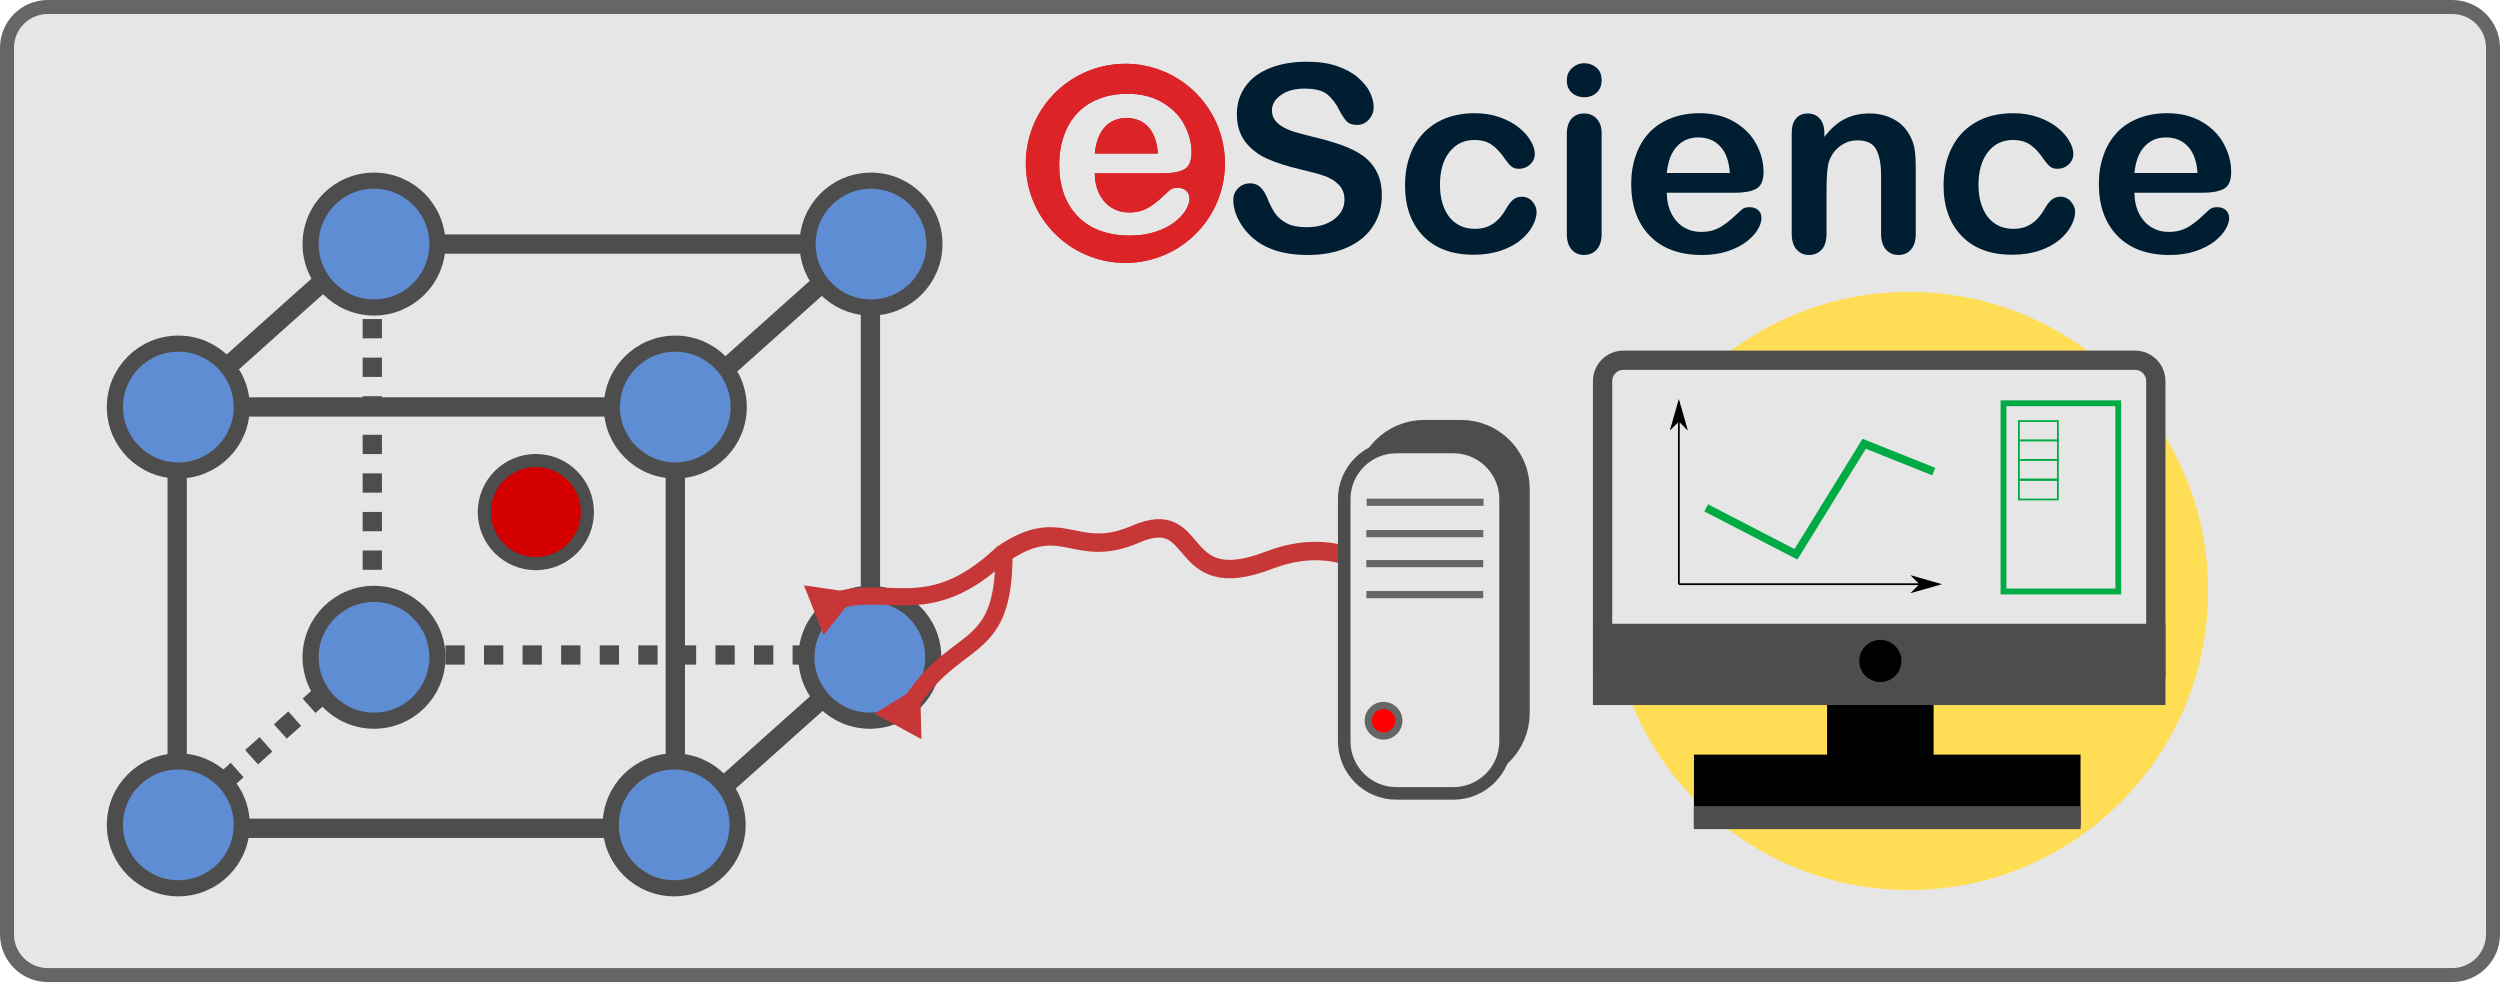
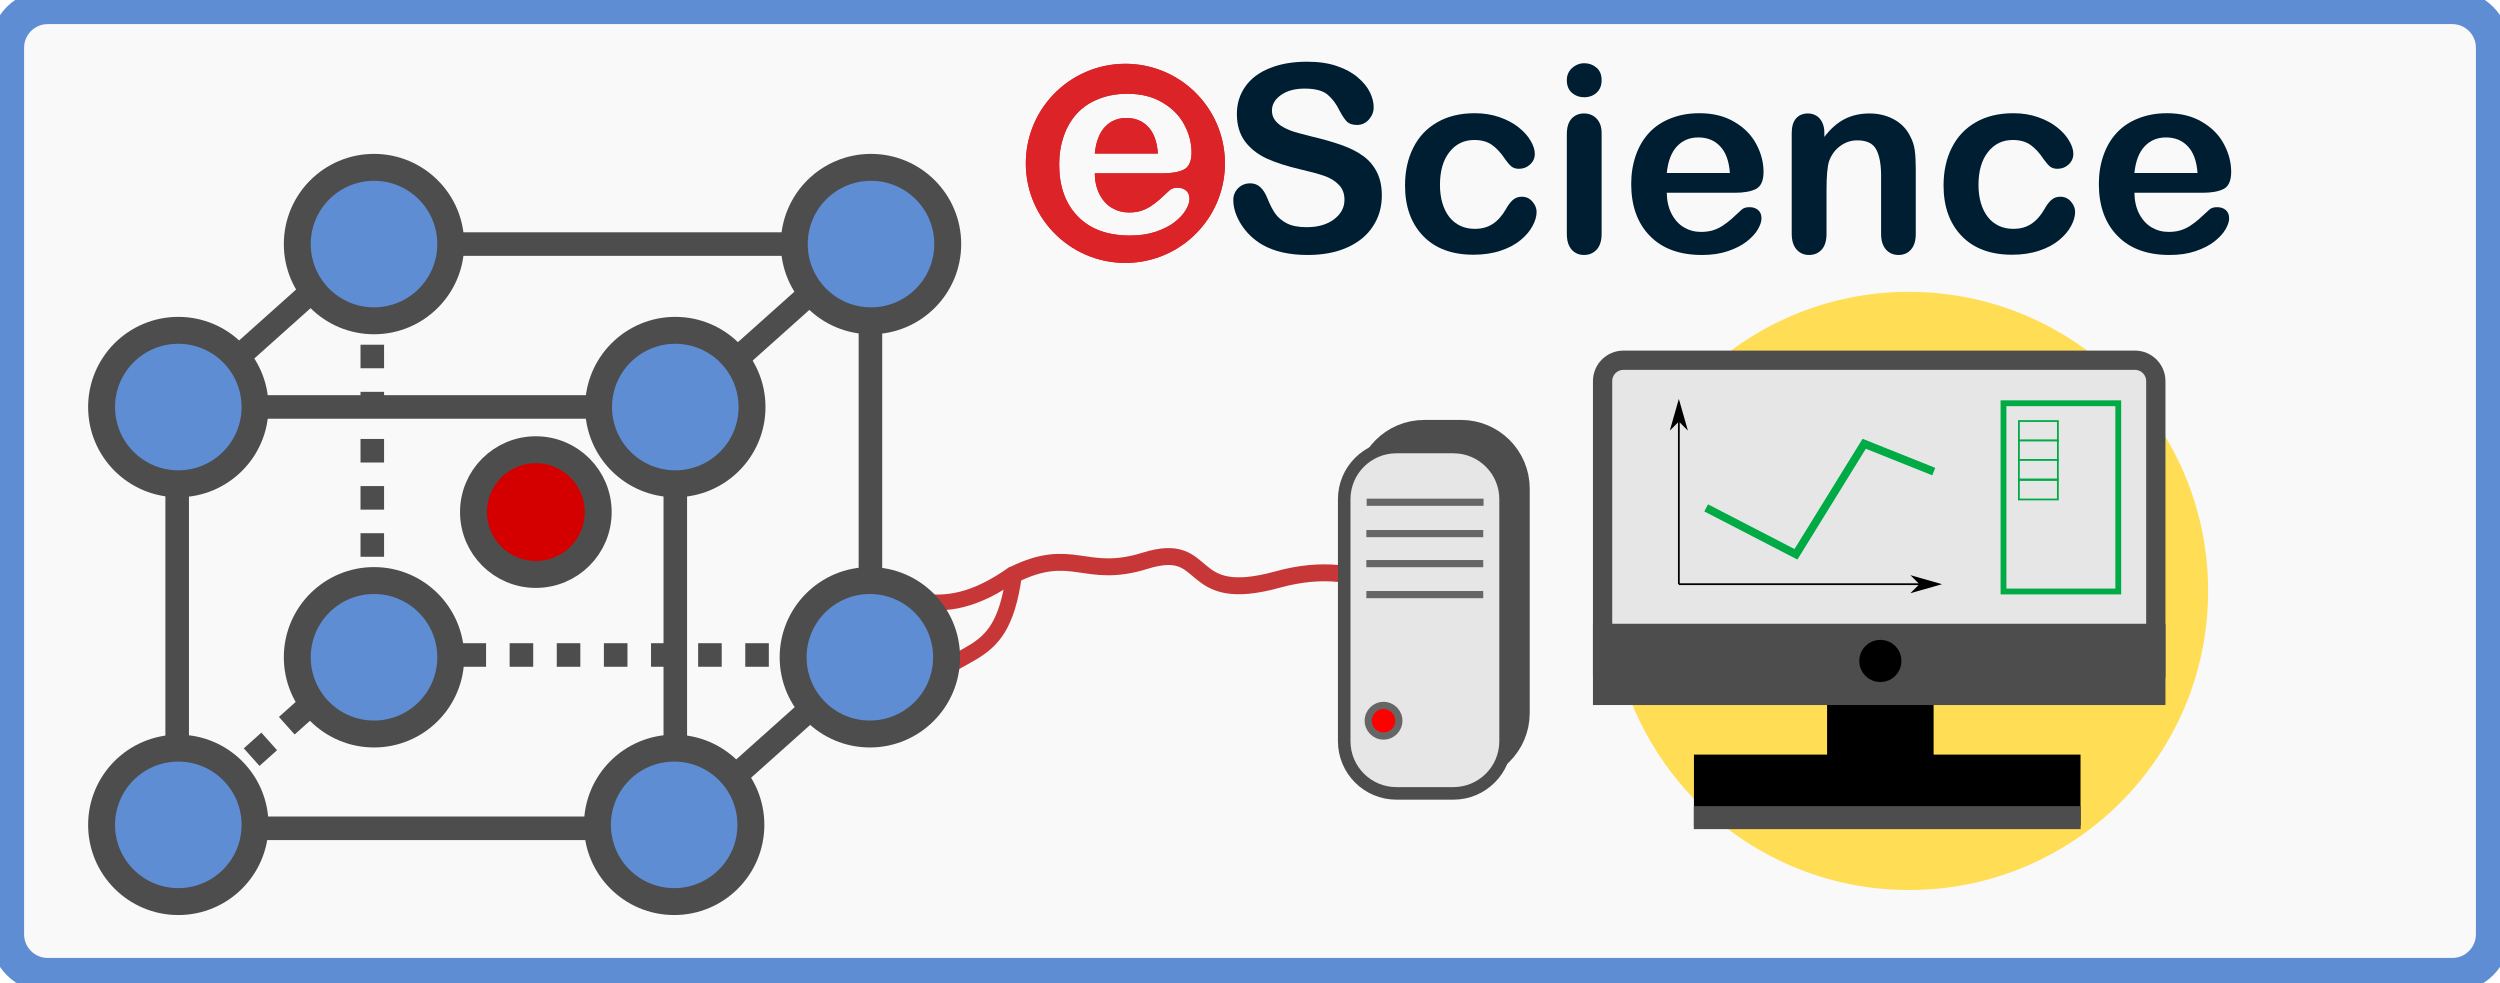
<svg xmlns="http://www.w3.org/2000/svg" width="371.353mm" height="145.876mm" viewBox="0 0 371.353 145.876" version="1.1" id="svg5">
  <defs id="defs2">
    <marker style="overflow:visible" id="CurveIn" refX="0" refY="0" orient="auto">
      <path transform="scale(0.6)" style="fill:none;fill-rule:evenodd;stroke:context-stroke;stroke-width:1pt" d="m 4.625,-5.046 c -2.76,0 -5,2.24 -5,5 0,2.76 2.24,5 5,5" id="path4023" />
    </marker>
    <marker style="overflow:visible" id="CurveOut" refX="0" refY="0" orient="auto">
      <path transform="scale(0.6)" style="fill:none;fill-rule:evenodd;stroke:context-stroke;stroke-width:1pt" d="m -5.413,-5.046 c 2.76,0 5,2.24 5,5 0,2.76 -2.24,5 -5,5" id="path4026" />
    </marker>
    <marker style="overflow:visible" id="Scissors" refX="0" refY="0" orient="auto">
      <path style="fill:context-stroke" d="M 9.09,-3.606 C 8.12,-4.777 6.37,-4.736 5.062,-4.233 l -8.212,3.078 c -2.388,-1.307 -4.748,-0.933 -4.748,-1.569 0,-0.497 0.457,-0.388 0.388,-1.683 -0.066,-1.243 -1.364,-2.163 -2.59,-2.082 -1.227,-0.007 -2.499,0.933 -2.51,2.23 -0.091,1.306 1.007,2.52 2.307,2.605 1.522,0.227 4.218,-0.696 5.483,1.571 -0.942,1.738 -2.614,1.743 -4.126,1.656 -1.255,-0.072 -2.762,0.287 -3.361,1.521 -0.578,1.182 -0.011,2.865 1.317,3.226 1.34,0.492 3.181,-0.13 3.499,-1.671 0.246,-1.188 -0.595,-1.746 -0.273,-2.177 0.244,-0.325 1.791,-0.137 4.547,-1.375 L 5.676,4.233 C 6.8,4.547 8.173,4.536 9.168,3.431 l -9.22,-3.485 z m -18.308,-1.901 c 1.295,0.723 1.189,2.684 -0.156,3.063 -1.217,0.424 -2.771,-0.759 -2.383,-2.077 0.227,-1.082 1.653,-1.481 2.54,-0.986 z m 0.056,8.017 c 1.351,0.499 1.121,2.784 -0.252,3.092 -0.911,0.316 -2.214,-0.139 -2.306,-1.212 -0.178,-1.305 1.356,-2.484 2.558,-1.879 z" id="schere" />
    </marker>
    <marker style="overflow:visible" id="Legs" refX="0" refY="0" orient="auto">
      <g transform="scale(-0.7)" id="g4048">
        <g transform="matrix(0,-1,-1,0,20.70862,21.31391)" id="g4042">
          <path style="fill:none;fill-opacity:0.75;fill-rule:evenodd;stroke:context-stroke;stroke-width:1pt" d="m 21.221,20.675 c -6.91,4.721 -2.455,6.607 -5.841,13.443" id="path4038" />
          <path style="fill:none;fill-opacity:0.75;fill-rule:evenodd;stroke:context-stroke;stroke-width:1pt" d="m 21.398,20.548 c -1.361,8.348 3.536,8.77 4.505,13.825" id="path4040" />
        </g>
        <path style="fill:context-stroke;fill-rule:evenodd;stroke-width:1pt" d="m -14.09,-6.732 -0.922,4.043 3.963,-1.223 z" id="path4044" />
        <path style="fill:context-stroke;fill-rule:evenodd;stroke-width:1pt" d="m -15.216,4.557 1.874,3.7 2.267,-3.473 z" id="path4046" />
      </g>
    </marker>
    <marker style="overflow:visible" id="Arrow1Lend" refX="0" refY="0" orient="auto">
      <path transform="matrix(-0.8,0,0,-0.8,-10,0)" style="fill:context-stroke;fill-rule:evenodd;stroke:context-stroke;stroke-width:1pt" d="M 0,0 5,-5 -12.5,0 5,5 Z" id="path3842" />
    </marker>
    <marker style="overflow:visible" id="Arrow1Mend" refX="0" refY="0" orient="auto">
      <path transform="matrix(-0.4,0,0,-0.4,-4,0)" style="fill:context-stroke;fill-rule:evenodd;stroke:context-stroke;stroke-width:1pt" d="M 0,0 5,-5 -12.5,0 5,5 Z" id="path3848" />
    </marker>
    <marker style="overflow:visible" id="Arrow1Mstart" refX="0" refY="0" orient="auto">
      <path transform="matrix(0.4,0,0,0.4,4,0)" style="fill:context-stroke;fill-rule:evenodd;stroke:context-stroke;stroke-width:1pt" d="M 0,0 5,-5 -12.5,0 5,5 Z" id="path3845" />
    </marker>
  </defs>
  <g id="layer1" transform="translate(1.501771,45.71593)">
-     <rect style="fill:#e6e6e6;fill-opacity:1;stroke:#666666;stroke-width:2.079;stroke-miterlimit:4;stroke-dasharray:none" id="rect8085" width="369.274" height="143.797" x="-0.462" y="-44.676" ry="6.055" />
-     <path style="fill:#999999;stroke:#4d4d4d;stroke-width:2.865;stroke-linecap:butt;stroke-linejoin:miter;stroke-miterlimit:4;stroke-dasharray:2.865, 2.865;stroke-dashoffset:0;stroke-opacity:1" d="M 53.799,-15.513 V 58.993" id="path1276-1-0-0" />
-     <path style="fill:#999999;stroke:#4d4d4d;stroke-width:2.865;stroke-linecap:butt;stroke-linejoin:miter;stroke-miterlimit:4;stroke-dasharray:none;stroke-opacity:1" d="M 24.985,14.732 H 99.491" id="path1276" />
-     <path style="fill:#999999;stroke:#4d4d4d;stroke-width:2.865;stroke-linecap:butt;stroke-linejoin:miter;stroke-miterlimit:4;stroke-dasharray:2.865, 2.865;stroke-dashoffset:0;stroke-opacity:1" d="M 53.202,51.576 H 127.708" id="path1276-2" />
-     <path style="fill:#999999;stroke:#4d4d4d;stroke-width:2.865;stroke-linecap:butt;stroke-linejoin:miter;stroke-miterlimit:4;stroke-dasharray:none;stroke-opacity:1" d="M 53.202,-9.461 H 127.708" id="path1276-5" />
-     <path style="fill:#999999;stroke:#4d4d4d;stroke-width:2.865;stroke-linecap:butt;stroke-linejoin:miter;stroke-miterlimit:4;stroke-dasharray:none;stroke-opacity:1" d="M 24.048,77.321 H 98.553" id="path1276-1" />
-     <path style="fill:#999999;stroke:#4d4d4d;stroke-width:2.865;stroke-linecap:butt;stroke-linejoin:miter;stroke-miterlimit:4;stroke-dasharray:none;stroke-opacity:1" d="M 98.809,8.903 V 83.409" id="path1276-1-0" />
-     <path style="fill:#999999;stroke:#4d4d4d;stroke-width:2.865;stroke-linecap:butt;stroke-linejoin:miter;stroke-miterlimit:4;stroke-dasharray:none;stroke-opacity:1" d="M 127.793,-16.025 V 58.481" id="path1276-1-0-4" />
-     <path style="fill:#999999;stroke:#4d4d4d;stroke-width:2.865;stroke-linecap:butt;stroke-linejoin:miter;stroke-miterlimit:4;stroke-dasharray:none;stroke-opacity:1" d="M 24.815,8.935 V 83.441" id="path1276-1-0-1" />
-     <path style="fill:#999999;stroke:#4d4d4d;stroke-width:2.865;stroke-linecap:butt;stroke-linejoin:miter;stroke-miterlimit:4;stroke-dasharray:2.865, 2.865;stroke-dashoffset:0;stroke-opacity:1" d="M 59.361,45.754 24.048,77.321" id="path1276-1-0-1-3" />
-     <path style="fill:#999999;stroke:#4d4d4d;stroke-width:2.865;stroke-linecap:butt;stroke-linejoin:miter;stroke-miterlimit:4;stroke-dasharray:none;stroke-dashoffset:0;stroke-opacity:1" d="M 56.659,-13.038 21.346,18.53" id="path1276-1-0-1-3-2" />
-     <path style="fill:#999999;stroke:#4d4d4d;stroke-width:2.865;stroke-linecap:butt;stroke-linejoin:miter;stroke-miterlimit:4;stroke-dasharray:none;stroke-dashoffset:0;stroke-opacity:1" d="M 130.313,49.363 94.999,80.93" id="path1276-1-0-1-3-7" />
-     <path style="fill:#999999;stroke:#4d4d4d;stroke-width:2.865;stroke-linecap:butt;stroke-linejoin:miter;stroke-miterlimit:4;stroke-dasharray:none;stroke-dashoffset:0;stroke-opacity:1" d="M 130.654,-12.697 95.34,18.871" id="path1276-1-0-1-3-7-6" />
-     <circle style="fill:#5f8dd3;stroke:#4d4d4d;stroke-width:2.396" id="path846" cx="24.985" cy="14.749" r="9.419" />
-     <circle style="fill:#5f8dd3;stroke:#4d4d4d;stroke-width:2.396" id="path846-6" cx="98.809" cy="14.749" r="9.419" />
-     <circle style="fill:#d40000;stroke:#4d4d4d;stroke-width:1.948" id="path846-6-2" cx="78.094" cy="30.35" r="7.655" />
-     <circle style="fill:#5f8dd3;stroke:#4d4d4d;stroke-width:2.396" id="path846-64" cx="24.985" cy="76.809" r="9.419" />
-     <circle style="fill:#5f8dd3;stroke:#4d4d4d;stroke-width:2.396" id="path846-62" cx="98.639" cy="76.809" r="9.419" />
-     <circle style="fill:#5f8dd3;stroke:#4d4d4d;stroke-width:2.396" id="path846-8" cx="54.055" cy="-9.461" r="9.419" />
-     <circle style="fill:#5f8dd3;stroke:#4d4d4d;stroke-width:2.396" id="path846-6-9" cx="127.879" cy="-9.461" r="9.419" />
-     <circle style="fill:#5f8dd3;stroke:#4d4d4d;stroke-width:2.396" id="path846-64-6" cx="54.055" cy="51.917" r="9.419" />
-     <circle style="fill:#5f8dd3;stroke:#4d4d4d;stroke-width:2.396" id="path846-62-0" cx="127.708" cy="51.917" r="9.419" />
+     <rect style="fill:#f9f9f9;fill-opacity:1;stroke:#5f8dd3;stroke-width:5.079;stroke-miterlimit:4;stroke-dasharray:none" id="rect8085" width="369.274" height="143.797" x="-0.462" y="-44.676" ry="6.055" />
+     <path style="fill:#999999;stroke:#4d4d4d;stroke-width:3.5;stroke-linecap:butt;stroke-linejoin:miter;stroke-miterlimit:4;stroke-dasharray:3.5,3.5;stroke-dashoffset:0;stroke-opacity:1" d="M 53.799,-15.513 V 58.993" id="path1276-1-0-0" />
+     <path style="fill:#999999;stroke:#4d4d4d;stroke-width:3.5;stroke-linecap:butt;stroke-linejoin:miter;stroke-miterlimit:4;stroke-dasharray:none;stroke-opacity:1" d="M 24.985,14.732 H 99.491" id="path1276" />
+     <path style="fill:#999999;stroke:#4d4d4d;stroke-width:3.5;stroke-linecap:butt;stroke-linejoin:miter;stroke-miterlimit:4;stroke-dasharray:3.5,3.5;stroke-dashoffset:0;stroke-opacity:1" d="M 53.202,51.576 H 127.708" id="path1276-2" />
+     <path style="fill:#999999;stroke:#4d4d4d;stroke-width:3.5;stroke-linecap:butt;stroke-linejoin:miter;stroke-miterlimit:4;stroke-dasharray:none;stroke-opacity:1" d="M 53.202,-9.461 H 127.708" id="path1276-5" />
+     <path style="fill:#999999;stroke:#4d4d4d;stroke-width:3.5;stroke-linecap:butt;stroke-linejoin:miter;stroke-miterlimit:4;stroke-dasharray:none;stroke-opacity:1" d="M 24.048,77.321 H 98.553" id="path1276-1" />
+     <path style="fill:#999999;stroke:#4d4d4d;stroke-width:3.5;stroke-linecap:butt;stroke-linejoin:miter;stroke-miterlimit:4;stroke-dasharray:none;stroke-opacity:1" d="M 98.809,8.903 V 83.409" id="path1276-1-0" />
+     <path style="fill:#999999;stroke:#4d4d4d;stroke-width:3.5;stroke-linecap:butt;stroke-linejoin:miter;stroke-miterlimit:4;stroke-dasharray:none;stroke-opacity:1" d="M 127.793,-16.025 V 58.481" id="path1276-1-0-4" />
+     <path style="fill:#999999;stroke:#4d4d4d;stroke-width:3.5;stroke-linecap:butt;stroke-linejoin:miter;stroke-miterlimit:4;stroke-dasharray:none;stroke-opacity:1" d="M 24.815,8.935 V 83.441" id="path1276-1-0-1" />
+     <path style="fill:#999999;stroke:#4d4d4d;stroke-width:3.5;stroke-linecap:butt;stroke-linejoin:miter;stroke-miterlimit:4;stroke-dasharray:3.5,3.5;stroke-dashoffset:0;stroke-opacity:1" d="M 59.361,45.754 24.048,77.321" id="path1276-1-0-1-3" />
+     <path style="fill:#999999;stroke:#4d4d4d;stroke-width:3.5;stroke-linecap:butt;stroke-linejoin:miter;stroke-miterlimit:4;stroke-dasharray:none;stroke-dashoffset:0;stroke-opacity:1" d="M 56.659,-13.038 21.346,18.53" id="path1276-1-0-1-3-2" />
+     <path style="fill:none;fill-opacity:1;stroke:#c83737;stroke-width:2.515;stroke-linecap:butt;stroke-linejoin:miter;stroke-miterlimit:4;stroke-dasharray:none;stroke-opacity:1;marker-end:url(#Legs)" d="m 209.074,44.816 c 0,0 -7.198,-8.216 -20.732,-4.462 -14.206,3.941 -9.723,-5.905 -19.746,-2.776 -9.04,2.822 -10.748,-2.287 -19.614,2.107" id="path7089" />
+     <path style="fill:#999999;stroke:#4d4d4d;stroke-width:3.5;stroke-linecap:butt;stroke-linejoin:miter;stroke-miterlimit:4;stroke-dasharray:none;stroke-dashoffset:0;stroke-opacity:1" d="M 130.313,49.363 94.999,80.93" id="path1276-1-0-1-3-7" />
+     <path style="fill:#999999;stroke:#4d4d4d;stroke-width:3.5;stroke-linecap:butt;stroke-linejoin:miter;stroke-miterlimit:4;stroke-dasharray:none;stroke-dashoffset:0;stroke-opacity:1" d="M 130.654,-12.697 95.34,18.871" id="path1276-1-0-1-3-7-6" />
+     <circle style="fill:#5f8dd3;stroke:#4d4d4d;stroke-width:4;stroke-miterlimit:4;stroke-dasharray:none" id="path846" cx="24.985" cy="14.749" r="11.397" />
+     <ellipse style="fill:#5f8dd3;stroke:#4d4d4d;stroke-width:4;stroke-miterlimit:4;stroke-dasharray:none" id="path846-6" cx="98.809" cy="14.749" rx="11.397" ry="11.397" />
+     <circle style="fill:#d40000;stroke:#4d4d4d;stroke-width:4;stroke-miterlimit:4;stroke-dasharray:none" id="path846-6-2" cx="78.094" cy="30.35" r="9.262" />
+     <circle style="fill:#5f8dd3;stroke:#4d4d4d;stroke-width:4;stroke-miterlimit:4;stroke-dasharray:none" id="path846-64" cx="24.985" cy="76.809" r="11.397" />
+     <circle style="fill:#5f8dd3;stroke:#4d4d4d;stroke-width:4;stroke-miterlimit:4;stroke-dasharray:none" id="path846-62" cx="98.639" cy="76.809" r="11.397" />
+     <ellipse style="fill:#5f8dd3;stroke:#4d4d4d;stroke-width:4;stroke-miterlimit:4;stroke-dasharray:none" id="path846-8" cx="54.055" cy="-9.461" rx="11.397" ry="11.397" />
+     <ellipse style="fill:#5f8dd3;stroke:#4d4d4d;stroke-width:4;stroke-miterlimit:4;stroke-dasharray:none" id="path846-6-9" cx="127.879" cy="-9.461" rx="11.397" ry="11.397" />
+     <ellipse style="fill:#5f8dd3;stroke:#4d4d4d;stroke-width:4;stroke-miterlimit:4;stroke-dasharray:none" id="path846-64-6" cx="54.055" cy="51.917" rx="11.397" ry="11.397" />
+     <ellipse style="fill:#5f8dd3;stroke:#4d4d4d;stroke-width:4;stroke-miterlimit:4;stroke-dasharray:none" id="path846-62-0" cx="127.708" cy="51.917" rx="11.397" ry="11.397" />
    <ellipse style="fill:#ffdd55;stroke-width:0.694" id="path2974" cx="282.07" cy="42.062" rx="44.426" ry="44.426" />
    <rect style="fill:#000000;stroke:#000000;stroke-width:2.865;stroke-miterlimit:4;stroke-dasharray:none;stroke-dashoffset:0" id="rect2446" width="12.958" height="10.23" x="271.328" y="59.282" />
    <rect style="fill:#e6e6e6;stroke:#4d4d4d;stroke-width:2.865;stroke-miterlimit:4;stroke-dasharray:none;stroke-dashoffset:0" id="rect2274" width="82.178" height="49.784" x="236.548" y="7.793" ry="3.101" />
    <rect style="fill:#4d4d4d;stroke:#4d4d4d;stroke-width:2.865;stroke-miterlimit:4;stroke-dasharray:none;stroke-dashoffset:0" id="rect2400" width="82.178" height="9.207" x="236.548" y="48.371" ry="0" />
    <rect style="fill:#000000;stroke:#000000;stroke-width:2.865;stroke-miterlimit:4;stroke-dasharray:none;stroke-dashoffset:0" id="rect2594" width="54.558" height="7.672" x="251.551" y="67.807" />
    <circle style="fill:#000000;stroke:#000000;stroke-width:2.865;stroke-miterlimit:4;stroke-dasharray:none;stroke-dashoffset:0" id="path2730" cx="277.807" cy="52.462" r="1.705" />
    <rect style="fill:#666666;stroke:#4d4d4d;stroke-width:2.906;stroke-miterlimit:4;stroke-dasharray:none;stroke-dashoffset:0" id="rect2834" width="54.558" height="0.511" x="251.551" y="75.479" />
    <path style="fill:none;stroke:#00aa44;stroke-width:1.19;stroke-linecap:butt;stroke-linejoin:miter;stroke-miterlimit:4;stroke-dasharray:none;stroke-opacity:1" d="m 251.933,29.726 13.339,6.893 10.137,-16.417 10.33,4.136" id="path3175" />
    <g id="g4125" transform="translate(70.41755,82.29098)">
      <path style="fill:none;stroke:#000000;stroke-width:0.265;stroke-linecap:butt;stroke-linejoin:miter;stroke-miterlimit:4;stroke-dasharray:none;stroke-opacity:1;marker-end:url(#Arrow1Lend)" d="M 177.46,-41.231 V -68.235" id="path3755" />
      <path style="fill:none;stroke:#000000;stroke-width:0.265;stroke-linecap:butt;stroke-linejoin:miter;stroke-miterlimit:4;stroke-dasharray:none;stroke-opacity:1;marker-end:url(#Arrow1Lend)" d="m 177.46,-41.231 h 38.578" id="path3757" />
    </g>
    <rect style="fill:#e6e6e6;stroke:#00aa44;stroke-width:0.865;stroke-miterlimit:4;stroke-dasharray:none" id="rect4149" width="17.049" height="27.961" x="296.1" y="14.184" />
    <rect style="fill:#e6e6e6;stroke:#00aa44;stroke-width:0.265;stroke-miterlimit:4;stroke-dasharray:none" id="rect4253" width="5.787" height="2.893" x="298.391" y="16.828" />
    <rect style="fill:#e6e6e6;stroke:#00aa44;stroke-width:0.265;stroke-miterlimit:4;stroke-dasharray:none" id="rect4253-9" width="5.787" height="2.893" x="298.391" y="19.722" />
    <rect style="fill:#e6e6e6;stroke:#00aa44;stroke-width:0.265;stroke-miterlimit:4;stroke-dasharray:none" id="rect4253-9-4" width="5.787" height="2.893" x="298.387" y="22.609" />
    <rect style="fill:#e6e6e6;stroke:#00aa44;stroke-width:0.265;stroke-miterlimit:4;stroke-dasharray:none" id="rect4253-9-5" width="5.787" height="2.893" x="298.387" y="25.583" />
    <rect style="fill:#e6e6e6;stroke:#4d4d4d;stroke-width:6.017;stroke-miterlimit:4;stroke-dasharray:none" id="rect5783-7" width="19.856" height="47.72" x="202.86" y="19.67" ry="7.19" />
-     <path style="fill:none;fill-opacity:1;stroke:#c83737;stroke-width:2.737;stroke-linecap:butt;stroke-linejoin:miter;stroke-miterlimit:4;stroke-dasharray:none;stroke-opacity:1;marker-end:url(#Legs)" d="m 207.807,43.713 c 0,0 -7.228,-11.441 -20.817,-6.213 -14.264,5.488 -9.762,-8.223 -19.827,-3.866 -9.077,3.93 -10.792,-3.185 -19.694,2.934" id="path7089" />
    <rect style="fill:#e6e6e6;stroke:#4d4d4d;stroke-width:1.865;stroke-miterlimit:4;stroke-dasharray:none" id="rect5783" width="23.971" height="51.449" x="198.169" y="20.685" ry="7.751" />
    <path style="fill:none;stroke:#666666;stroke-width:1.065;stroke-linecap:butt;stroke-linejoin:miter;stroke-miterlimit:4;stroke-dasharray:none;stroke-opacity:1" d="m 201.505,28.889 h 17.363" id="path6191" />
    <path style="fill:none;stroke:#666666;stroke-width:1.065;stroke-linecap:butt;stroke-linejoin:miter;stroke-miterlimit:4;stroke-dasharray:none;stroke-opacity:1" d="m 201.458,33.547 h 17.363" id="path6191-1" />
    <path style="fill:none;stroke:#666666;stroke-width:1.065;stroke-linecap:butt;stroke-linejoin:miter;stroke-miterlimit:4;stroke-dasharray:none;stroke-opacity:1" d="m 201.458,38.005 h 17.363" id="path6191-0" />
    <path style="fill:none;stroke:#666666;stroke-width:1.065;stroke-linecap:butt;stroke-linejoin:miter;stroke-miterlimit:4;stroke-dasharray:none;stroke-opacity:1" d="m 201.458,42.609 h 17.363" id="path6191-3" />
    <circle style="fill:#ff0000;stroke:#666666;stroke-width:1.065;stroke-miterlimit:4;stroke-dasharray:none" id="path6433" cx="204.01" cy="61.342" r="2.274" />
    <path d="m 165.796,-28.19 c -1.288,0 -2.348,0.448 -3.182,1.345 -0.821,0.884 -1.319,2.197 -1.496,3.939 h 9.374 c -0.126,-1.768 -0.606,-3.087 -1.439,-3.958 -0.821,-0.884 -1.906,-1.326 -3.257,-1.326 z m 0.17,-3.598 c 2.02,0 3.75,0.429 5.189,1.288 1.452,0.846 2.538,1.944 3.257,3.295 0.72,1.351 1.079,2.727 1.079,4.128 0,1.3 -0.372,2.146 -1.117,2.538 -0.745,0.379 -1.793,0.568 -3.144,0.568 h -10.113 c 0.013,1.174 0.246,2.21 0.701,3.106 0.467,0.896 1.079,1.572 1.837,2.026 0.77,0.454 1.616,0.682 2.538,0.682 0.619,0 1.18,-0.07 1.685,-0.208 0.518,-0.151 1.016,-0.378 1.496,-0.682 0.48,-0.316 0.922,-0.65 1.326,-1.004 0.404,-0.353 0.928,-0.833 1.572,-1.439 0.265,-0.227 0.644,-0.341 1.136,-0.341 0.53,0 0.959,0.145 1.288,0.436 0.328,0.29 0.492,0.701 0.492,1.231 0,0.467 -0.183,1.016 -0.549,1.648 -0.366,0.619 -0.922,1.219 -1.667,1.799 -0.732,0.568 -1.66,1.041 -2.784,1.42 -1.111,0.379 -2.393,0.568 -3.845,0.568 -3.32,0 -5.902,-0.947 -7.745,-2.841 -1.843,-1.894 -2.765,-4.463 -2.765,-7.708 0,-1.528 0.227,-2.942 0.682,-4.242 0.455,-1.313 1.117,-2.437 1.988,-3.371 0.871,-0.934 1.944,-1.648 3.219,-2.14 1.275,-0.505 2.689,-0.758 4.242,-0.758 z m -0.451,-4.453 a 14.791,14.791 0 0 0 -10.565,4.592 14.791,14.791 0 0 0 0.515,20.911 14.791,14.791 0 0 0 20.911,-0.515 14.791,14.791 0 0 0 -0.515,-20.911 14.791,14.791 0 0 0 -10.346,-4.077 z" style="fill:#dc2328;fill-opacity:1;stroke:none;stroke-width:15.635;stroke-miterlimit:4;stroke-dasharray:none;stroke-opacity:1" id="path10541" />
    <path id="path4514" style="fill:#dc2328;fill-opacity:1;stroke:none;stroke-width:15.635;stroke-miterlimit:4;stroke-dasharray:none;stroke-opacity:1" d="m 165.796,-28.19 c -1.288,0 -2.348,0.448 -3.182,1.345 -0.821,0.884 -1.319,2.197 -1.496,3.939 h 9.374 c -0.126,-1.768 -0.606,-3.087 -1.439,-3.958 -0.821,-0.884 -1.906,-1.326 -3.257,-1.326 z m 0.17,-3.598 c 2.02,0 3.75,0.429 5.189,1.288 1.452,0.846 2.538,1.944 3.257,3.295 0.72,1.351 1.079,2.727 1.079,4.128 0,1.3 -0.372,2.146 -1.117,2.538 -0.745,0.379 -1.793,0.568 -3.144,0.568 h -10.113 c 0.013,1.174 0.246,2.21 0.701,3.106 0.467,0.896 1.079,1.572 1.837,2.026 0.77,0.454 1.616,0.682 2.538,0.682 0.619,0 1.18,-0.07 1.685,-0.208 0.518,-0.151 1.016,-0.378 1.496,-0.682 0.48,-0.316 0.922,-0.65 1.326,-1.004 0.404,-0.353 0.928,-0.833 1.572,-1.439 0.265,-0.227 0.644,-0.341 1.136,-0.341 0.53,0 0.959,0.145 1.288,0.436 0.328,0.29 0.492,0.701 0.492,1.231 0,0.467 -0.183,1.016 -0.549,1.648 -0.366,0.619 -0.922,1.219 -1.667,1.799 -0.732,0.568 -1.66,1.041 -2.784,1.42 -1.111,0.379 -2.393,0.568 -3.845,0.568 -3.32,0 -5.902,-0.947 -7.745,-2.841 -1.843,-1.894 -2.765,-4.463 -2.765,-7.708 0,-1.528 0.227,-2.942 0.682,-4.242 0.455,-1.313 1.117,-2.437 1.988,-3.371 0.871,-0.934 1.944,-1.648 3.219,-2.14 1.275,-0.505 2.689,-0.758 4.242,-0.758 z m -0.451,-4.453 a 14.791,14.791 0 0 0 -10.565,4.592 14.791,14.791 0 0 0 0.515,20.911 14.791,14.791 0 0 0 20.911,-0.515 14.791,14.791 0 0 0 -0.515,-20.911 14.791,14.791 0 0 0 -10.346,-4.077 z" />
    <g aria-label="Science " style="font-style:normal;font-weight:normal;font-size:66.433px;line-height:1.25;font-family:sans-serif;letter-spacing:0px;word-spacing:0px;fill:#001e32;fill-opacity:1;stroke:none;stroke-width:0;stroke-miterlimit:4;stroke-dasharray:none;stroke-opacity:1" id="text10563" transform="matrix(0.5838149,0,0,0.5838149,-331.0596,1338.973)">
      <path d="m 916.072,-2322.003 q 0,4.314 -2.238,7.753 -2.206,3.438 -6.488,5.385 -4.282,1.946 -10.153,1.946 -7.039,0 -11.613,-2.66 -3.244,-1.914 -5.287,-5.093 -2.011,-3.211 -2.011,-6.228 0,-1.752 1.2,-2.984 1.233,-1.265 3.114,-1.265 1.525,0 2.563,0.973 1.07,0.973 1.817,2.887 0.908,2.271 1.946,3.795 1.07,1.524 2.984,2.53 1.914,0.973 5.028,0.973 4.282,0 6.942,-1.979 2.692,-2.011 2.692,-4.995 0,-2.368 -1.46,-3.828 -1.427,-1.492 -3.73,-2.271 -2.271,-0.778 -6.098,-1.654 -5.125,-1.2 -8.596,-2.79 -3.438,-1.622 -5.482,-4.379 -2.011,-2.79 -2.011,-6.909 0,-3.925 2.141,-6.974 2.141,-3.049 6.196,-4.671 4.055,-1.654 9.537,-1.654 4.379,0 7.558,1.103 3.211,1.071 5.32,2.887 2.108,1.784 3.082,3.763 0.973,1.979 0.973,3.86 0,1.719 -1.233,3.114 -1.2,1.362 -3.017,1.362 -1.654,0 -2.53,-0.811 -0.843,-0.843 -1.849,-2.725 -1.298,-2.692 -3.114,-4.184 -1.817,-1.525 -5.839,-1.525 -3.73,0 -6.033,1.654 -2.271,1.622 -2.271,3.925 0,1.427 0.779,2.465 0.779,1.038 2.141,1.784 1.362,0.746 2.757,1.168 1.395,0.422 4.606,1.233 4.022,0.941 7.266,2.076 3.276,1.135 5.547,2.757 2.303,1.622 3.568,4.12 1.298,2.465 1.298,6.066 z" style="font-style:normal;font-variant:normal;font-weight:normal;font-stretch:normal;font-family:'Arial Rounded MT Bold';-inkscape-font-specification:'Arial Rounded MT Bold, ';fill:#001e32;fill-opacity:1;stroke:none;stroke-width:0;stroke-miterlimit:4;stroke-dasharray:none;stroke-opacity:1" id="path833" />
      <path d="m 955.452,-2317.884 q 0,1.654 -1.006,3.536 -0.973,1.881 -3.017,3.601 -2.011,1.687 -5.093,2.725 -3.082,1.038 -6.942,1.038 -8.207,0 -12.813,-4.768 -4.606,-4.801 -4.606,-12.845 0,-5.45 2.108,-9.634 2.108,-4.184 6.098,-6.455 3.99,-2.303 9.537,-2.303 3.438,0 6.293,1.006 2.887,1.006 4.866,2.595 2.011,1.589 3.049,3.406 1.07,1.784 1.07,3.341 0,1.589 -1.2,2.692 -1.168,1.103 -2.855,1.103 -1.103,0 -1.849,-0.551 -0.714,-0.584 -1.622,-1.849 -1.622,-2.465 -3.406,-3.698 -1.752,-1.233 -4.476,-1.233 -3.925,0 -6.325,3.082 -2.4,3.049 -2.4,8.369 0,2.498 0.616,4.606 0.616,2.076 1.784,3.568 1.168,1.46 2.822,2.238 1.654,0.746 3.633,0.746 2.66,0 4.541,-1.233 1.914,-1.233 3.374,-3.763 0.811,-1.492 1.752,-2.336 0.941,-0.843 2.303,-0.843 1.622,0 2.692,1.233 1.07,1.233 1.07,2.627 z" style="font-style:normal;font-variant:normal;font-weight:normal;font-stretch:normal;font-family:'Arial Rounded MT Bold';-inkscape-font-specification:'Arial Rounded MT Bold, ';fill:#001e32;fill-opacity:1;stroke:none;stroke-width:0;stroke-miterlimit:4;stroke-dasharray:none;stroke-opacity:1" id="path835" />
      <path d="m 971.995,-2337.898 v 25.593 q 0,2.66 -1.265,4.022 -1.265,1.362 -3.211,1.362 -1.946,0 -3.179,-1.395 -1.2,-1.395 -1.2,-3.99 v -25.334 q 0,-2.627 1.2,-3.957 1.233,-1.33 3.179,-1.33 1.946,0 3.211,1.33 1.265,1.33 1.265,3.698 z m -4.379,-9.148 q -1.849,0 -3.179,-1.135 -1.298,-1.135 -1.298,-3.211 0,-1.881 1.33,-3.082 1.362,-1.233 3.146,-1.233 1.719,0 3.049,1.103 1.33,1.103 1.33,3.211 0,2.044 -1.298,3.211 -1.298,1.135 -3.082,1.135 z" style="font-style:normal;font-variant:normal;font-weight:normal;font-stretch:normal;font-family:'Arial Rounded MT Bold';-inkscape-font-specification:'Arial Rounded MT Bold, ';fill:#001e32;fill-opacity:1;stroke:none;stroke-width:0;stroke-miterlimit:4;stroke-dasharray:none;stroke-opacity:1" id="path837" />
      <path d="m 1005.893,-2322.749 h -17.322 q 0.032,3.017 1.2,5.32 1.2,2.303 3.146,3.471 1.979,1.168 4.347,1.168 1.589,0 2.887,-0.357 1.33,-0.389 2.563,-1.168 1.233,-0.811 2.271,-1.719 1.038,-0.908 2.692,-2.465 0.681,-0.584 1.946,-0.584 1.362,0 2.206,0.746 0.843,0.746 0.843,2.108 0,1.2 -0.941,2.822 -0.941,1.589 -2.855,3.082 -1.881,1.46 -4.768,2.433 -2.854,0.973 -6.585,0.973 -8.531,0 -13.267,-4.866 -4.736,-4.866 -4.736,-13.202 0,-3.925 1.168,-7.266 1.168,-3.373 3.406,-5.774 2.238,-2.4 5.514,-3.665 3.276,-1.298 7.266,-1.298 5.19,0 8.888,2.206 3.73,2.173 5.579,5.644 1.849,3.471 1.849,7.072 0,3.341 -1.914,4.347 -1.914,0.973 -5.385,0.973 z m -17.322,-5.028 h 16.057 q -0.324,-4.541 -2.465,-6.779 -2.108,-2.271 -5.579,-2.271 -3.309,0 -5.45,2.303 -2.108,2.271 -2.563,6.747 z" style="font-style:normal;font-variant:normal;font-weight:normal;font-stretch:normal;font-family:'Arial Rounded MT Bold';-inkscape-font-specification:'Arial Rounded MT Bold, ';fill:#001e32;fill-opacity:1;stroke:none;stroke-width:0;stroke-miterlimit:4;stroke-dasharray:none;stroke-opacity:1" id="path839" />
      <path d="m 1028.664,-2338.028 v 1.071 q 2.336,-3.082 5.093,-4.509 2.79,-1.46 6.39,-1.46 3.503,0 6.261,1.525 2.757,1.525 4.12,4.314 0.876,1.622 1.135,3.503 0.26,1.881 0.26,4.801 v 16.478 q 0,2.66 -1.233,4.022 -1.2,1.362 -3.146,1.362 -1.979,0 -3.211,-1.395 -1.233,-1.395 -1.233,-3.99 v -14.759 q 0,-4.379 -1.233,-6.682 -1.2,-2.336 -4.833,-2.336 -2.368,0 -4.314,1.427 -1.946,1.395 -2.854,3.86 -0.649,1.979 -0.649,7.396 v 11.094 q 0,2.692 -1.265,4.055 -1.233,1.33 -3.211,1.33 -1.914,0 -3.147,-1.395 -1.233,-1.395 -1.233,-3.99 v -25.593 q 0,-2.53 1.103,-3.763 1.103,-1.265 3.017,-1.265 1.168,0 2.108,0.551 0.941,0.551 1.492,1.654 0.584,1.103 0.584,2.692 z" style="font-style:normal;font-variant:normal;font-weight:normal;font-stretch:normal;font-family:'Arial Rounded MT Bold';-inkscape-font-specification:'Arial Rounded MT Bold, ';fill:#001e32;fill-opacity:1;stroke:none;stroke-width:0;stroke-miterlimit:4;stroke-dasharray:none;stroke-opacity:1" id="path841" />
      <path d="m 1092.469,-2317.884 q 0,1.654 -1.006,3.536 -0.973,1.881 -3.017,3.601 -2.011,1.687 -5.093,2.725 -3.082,1.038 -6.942,1.038 -8.207,0 -12.813,-4.768 -4.606,-4.801 -4.606,-12.845 0,-5.45 2.108,-9.634 2.108,-4.184 6.098,-6.455 3.99,-2.303 9.537,-2.303 3.438,0 6.293,1.006 2.887,1.006 4.866,2.595 2.011,1.589 3.049,3.406 1.071,1.784 1.071,3.341 0,1.589 -1.2,2.692 -1.168,1.103 -2.855,1.103 -1.103,0 -1.849,-0.551 -0.714,-0.584 -1.622,-1.849 -1.622,-2.465 -3.406,-3.698 -1.752,-1.233 -4.476,-1.233 -3.925,0 -6.325,3.082 -2.401,3.049 -2.401,8.369 0,2.498 0.616,4.606 0.616,2.076 1.784,3.568 1.168,1.46 2.822,2.238 1.654,0.746 3.633,0.746 2.66,0 4.541,-1.233 1.914,-1.233 3.374,-3.763 0.811,-1.492 1.752,-2.336 0.941,-0.843 2.303,-0.843 1.622,0 2.692,1.233 1.07,1.233 1.07,2.627 z" style="font-style:normal;font-variant:normal;font-weight:normal;font-stretch:normal;font-family:'Arial Rounded MT Bold';-inkscape-font-specification:'Arial Rounded MT Bold, ';fill:#001e32;fill-opacity:1;stroke:none;stroke-width:0;stroke-miterlimit:4;stroke-dasharray:none;stroke-opacity:1" id="path843" />
      <path d="m 1124.875,-2322.749 h -17.322 q 0.033,3.017 1.2,5.32 1.2,2.303 3.147,3.471 1.979,1.168 4.347,1.168 1.589,0 2.887,-0.357 1.33,-0.389 2.563,-1.168 1.233,-0.811 2.271,-1.719 1.038,-0.908 2.692,-2.465 0.681,-0.584 1.946,-0.584 1.362,0 2.206,0.746 0.843,0.746 0.843,2.108 0,1.2 -0.941,2.822 -0.941,1.589 -2.854,3.082 -1.881,1.46 -4.768,2.433 -2.854,0.973 -6.585,0.973 -8.531,0 -13.267,-4.866 -4.736,-4.866 -4.736,-13.202 0,-3.925 1.168,-7.266 1.168,-3.373 3.406,-5.774 2.238,-2.4 5.514,-3.665 3.276,-1.298 7.266,-1.298 5.19,0 8.888,2.206 3.73,2.173 5.579,5.644 1.849,3.471 1.849,7.072 0,3.341 -1.914,4.347 -1.914,0.973 -5.385,0.973 z m -17.322,-5.028 h 16.057 q -0.324,-4.541 -2.465,-6.779 -2.108,-2.271 -5.579,-2.271 -3.309,0 -5.45,2.303 -2.108,2.271 -2.563,6.747 z" style="font-style:normal;font-variant:normal;font-weight:normal;font-stretch:normal;font-family:'Arial Rounded MT Bold';-inkscape-font-specification:'Arial Rounded MT Bold, ';fill:#001e32;fill-opacity:1;stroke:none;stroke-width:0;stroke-miterlimit:4;stroke-dasharray:none;stroke-opacity:1" id="path845" />
    </g>
  </g>
</svg>
